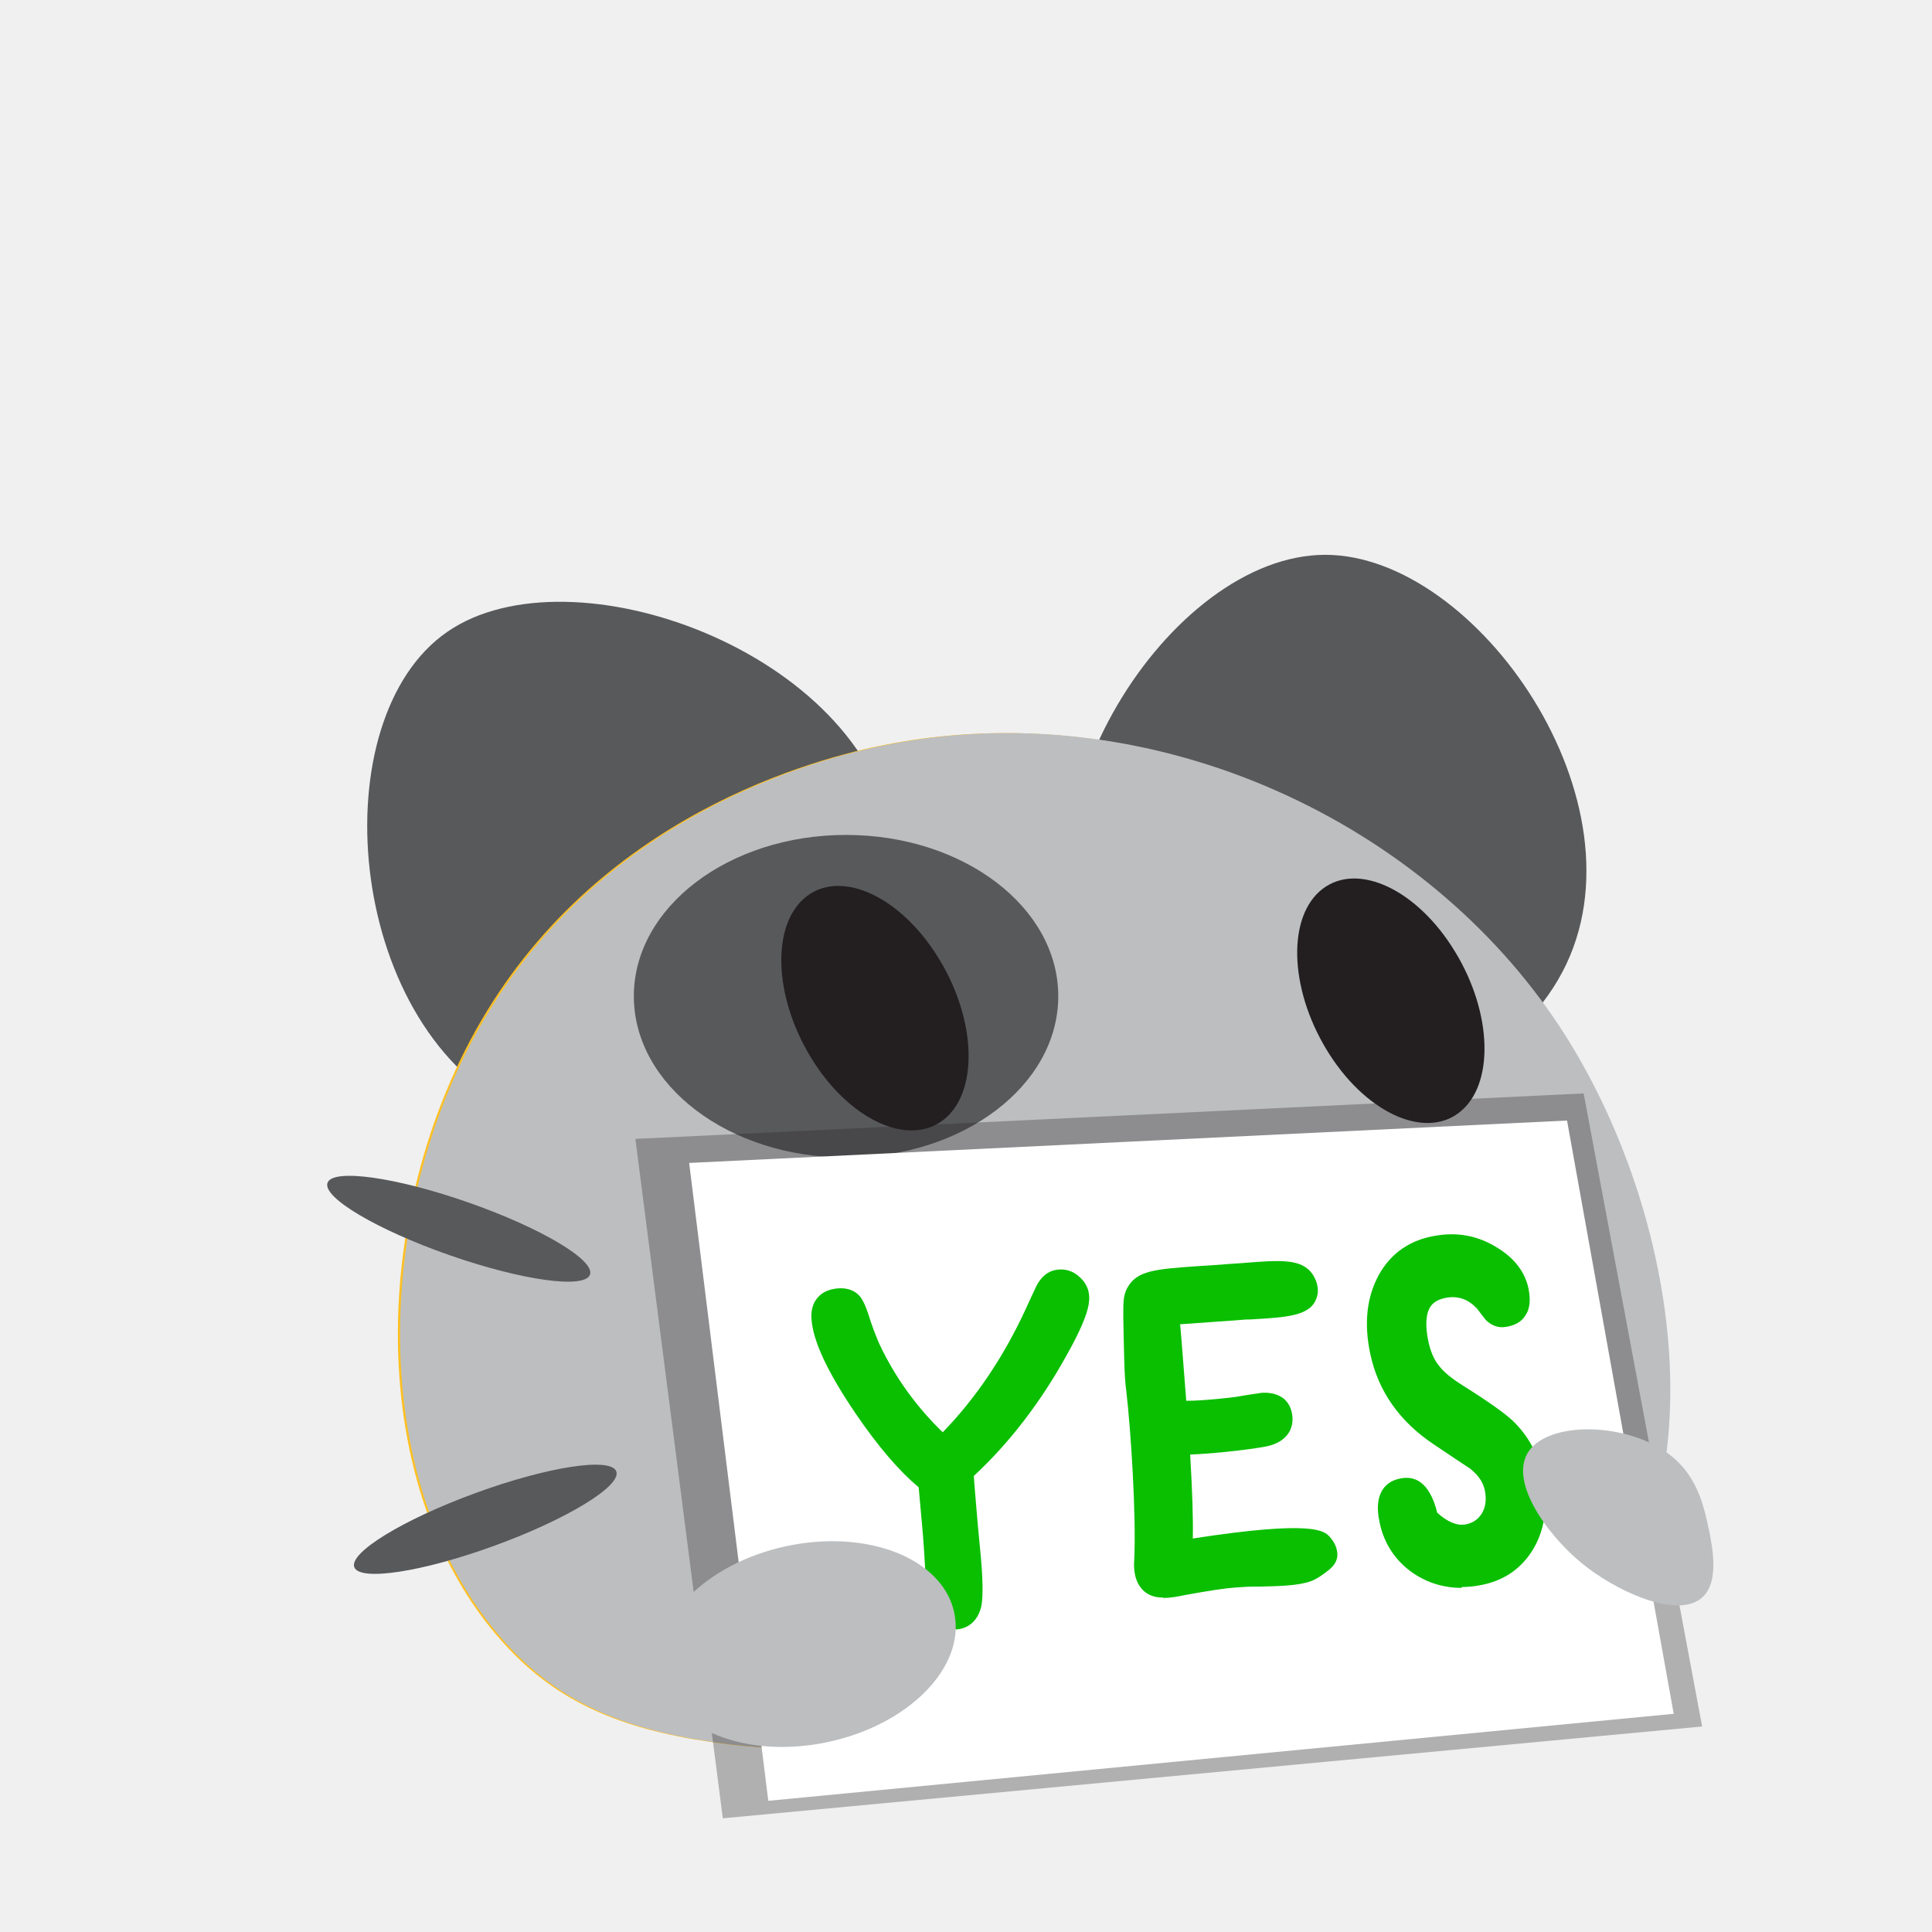
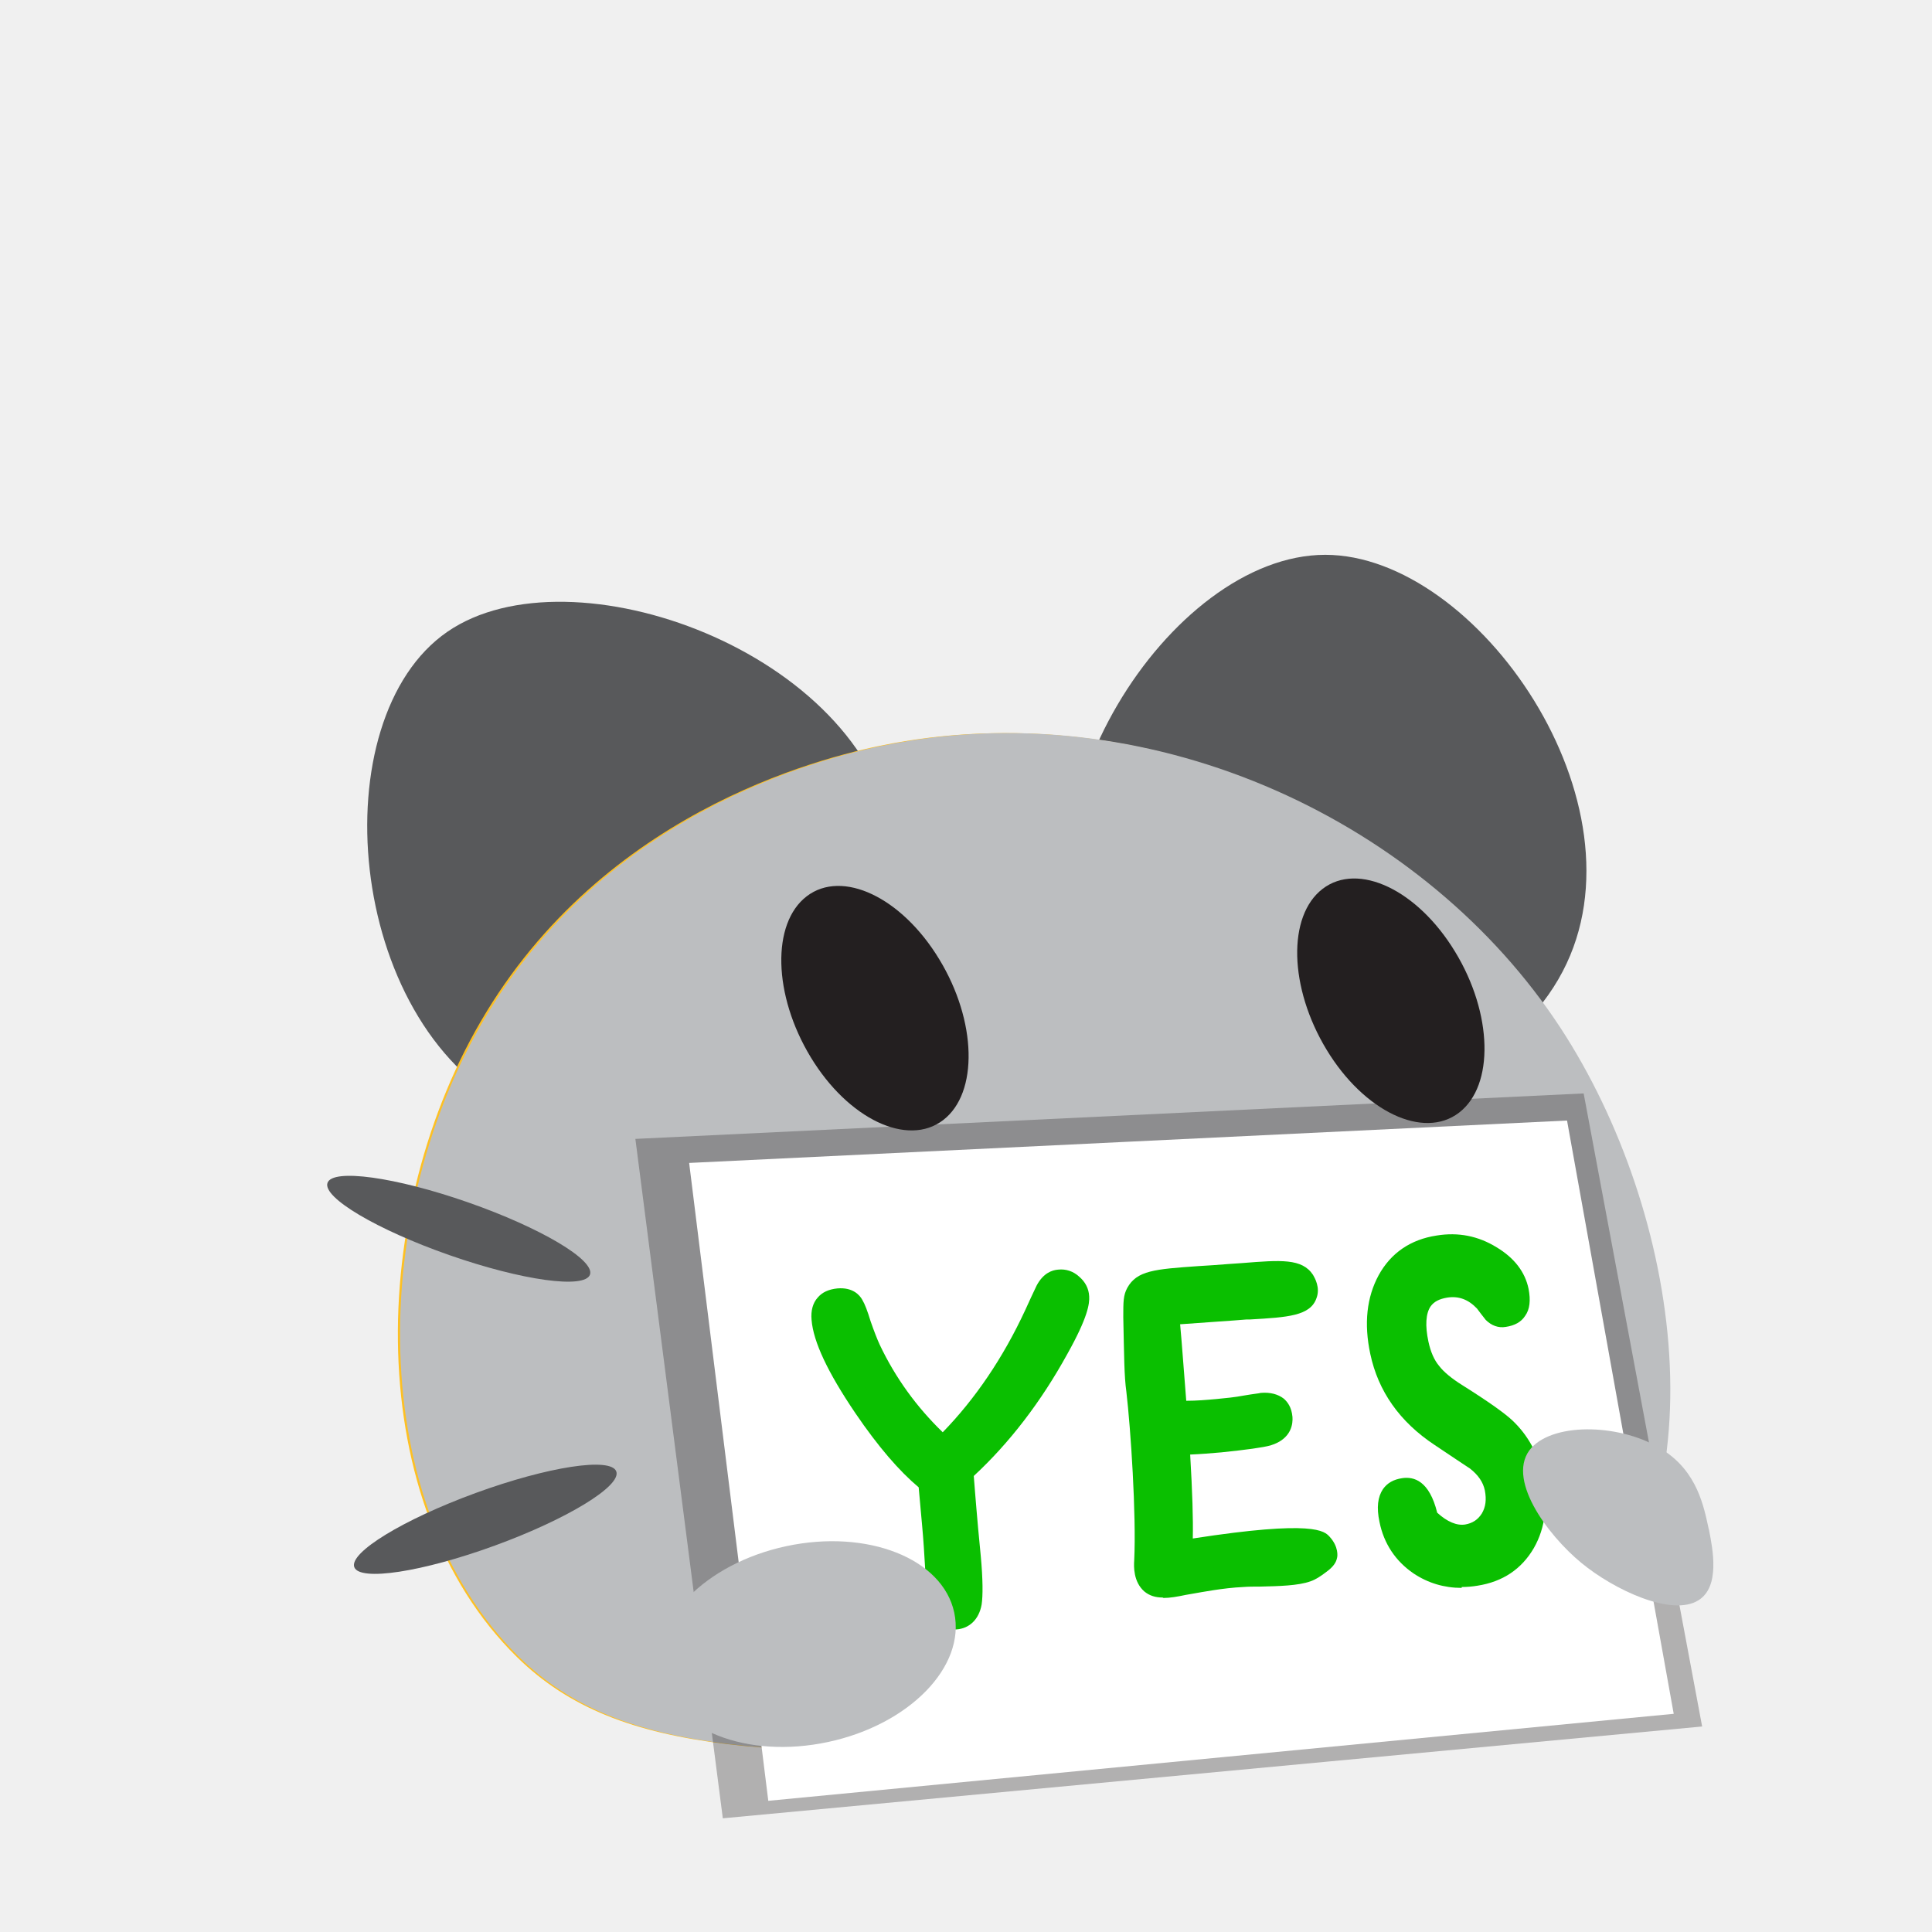
<svg xmlns="http://www.w3.org/2000/svg" width="256" height="256" viewBox="0 0 256 256" fill="none">
  <path d="M118.37 110.88C120.455 123.509 113.329 138.687 99.6 145.812C90.157 150.736 77.587 151.722 67.854 146.74C45.725 135.327 42.539 95.239 59.281 83.712C75.675 72.415 114.315 86.376 118.37 110.88Z" fill="#58595B" />
  <path d="M207.062 128.724C201.095 140.136 186.033 148.478 170.623 146.566C159.965 145.234 149.131 139.036 144.265 129.476C133.258 107.868 154.982 73.516 175.606 73.516C195.765 73.516 218.705 106.537 207.062 128.724Z" fill="#58595B" />
  <path d="M206.481 136.197C222.47 160.643 228.38 199.573 208.103 219.385C196.749 230.507 179.66 231.145 144.959 231.84C103.133 232.651 82.279 233.114 68.491 219.559C48.042 199.457 48.331 160.528 64.436 134.111C81.178 106.594 110.433 99.932 118.311 98.484C153.128 92.111 188.639 108.969 206.481 136.197Z" fill="#FDC023" />
  <path d="M206.772 136.197C222.76 160.643 228.67 199.573 208.394 219.385C197.039 230.507 179.949 231.145 145.249 231.84C103.424 232.651 82.569 233.114 68.781 219.559C48.332 199.457 48.621 160.528 64.726 134.111C81.468 106.594 110.723 99.932 118.601 98.484C153.417 92.111 188.929 108.969 206.772 136.197Z" fill="#BCBEC0" />
  <path d="M78.176 168.892C78.852 166.959 71.613 162.671 62.008 159.315C52.404 155.96 44.07 154.806 43.395 156.739C42.719 158.672 49.958 162.959 59.562 166.316C69.167 169.672 77.501 170.825 78.176 168.892Z" fill="#58595B" />
  <path d="M65.574 204.795C75.161 201.294 82.363 196.897 81.661 194.974C80.959 193.05 72.618 194.329 63.031 197.829C53.444 201.331 46.241 205.727 46.944 207.651C47.646 209.574 55.987 208.295 65.574 204.795Z" fill="#58595B" />
-   <path d="M112.106 153.374C127.635 153.374 140.225 143.807 140.225 132.003C140.225 120.201 127.635 110.633 112.106 110.633C96.576 110.633 83.987 120.201 83.987 132.003C83.987 143.807 96.576 153.374 112.106 153.374Z" fill="#58595B" />
  <path d="M192.81 126.116C197.792 134.285 198.023 143.843 193.331 147.434C188.639 151.027 180.76 147.318 175.779 139.093C170.796 130.866 170.564 121.365 175.257 117.774C179.949 114.183 187.828 117.89 192.81 126.116Z" fill="#231F20" />
  <path d="M124.451 127.101C129.434 135.269 129.666 144.827 124.973 148.418C120.28 152.011 112.402 148.302 107.42 140.077C102.438 131.851 102.206 122.35 106.899 118.758C111.591 115.167 119.47 118.874 124.451 127.101Z" fill="#231F20" />
  <g opacity="0.31">
    <path d="M221.427 225.64L98.789 237.169L88.13 154.155L207.003 148.477L221.427 225.64Z" fill="white" />
    <path d="M221.427 225.64L98.789 237.169L88.13 154.155L207.003 148.477L221.427 225.64Z" stroke="#231F20" stroke-width="1.2" stroke-miterlimit="10" />
    <path d="M221.427 225.64L98.789 237.169L88.13 154.155L207.003 148.477L221.427 225.64Z" stroke="#231F20" stroke-width="1.2" stroke-miterlimit="10" />
    <path d="M221.427 225.64L98.789 237.169L88.13 154.155L207.003 148.477L221.427 225.64Z" stroke="#231F20" stroke-width="1.2" stroke-miterlimit="10" />
    <path d="M95.777 240.934L84.191 150.91L209.842 144.885L225.542 228.768L95.777 240.934ZM92.069 157.456L101.86 233.403L217.373 222.57L204.164 152.127L92.069 157.514V157.456Z" fill="#231F20" />
  </g>
  <path d="M221.776 227.089C181.804 230.912 141.774 234.794 101.802 238.617C98.326 210.463 94.792 182.251 91.316 154.096C130.072 152.243 168.828 150.332 207.641 148.477C212.334 174.662 217.084 200.904 221.776 227.089Z" fill="white" />
  <path d="M142.932 171.941C143.048 173.041 142.121 175.358 140.266 178.776C136.734 185.265 132.504 190.651 127.58 195.112L127.812 197.951C127.928 199.284 128.044 200.847 128.217 202.701C128.391 204.555 128.507 205.771 128.564 206.293C128.796 209.305 128.855 211.333 128.68 212.376C128.449 213.708 127.753 214.403 126.595 214.519C125.205 214.634 124.394 213.534 124.221 211.159C124.221 211.043 124.162 210 124.046 207.972C123.93 205.946 123.815 204.034 123.641 202.121L123.178 196.329C120.628 194.301 117.732 190.999 114.545 186.423C111.07 181.324 109.216 177.443 108.984 174.778C108.869 173.156 109.505 172.288 111.07 172.172C111.997 172.114 112.634 172.345 113.039 172.983C113.271 173.388 113.619 174.258 114.025 175.532C114.488 176.922 114.951 178.022 115.299 178.834C117.674 183.816 120.918 188.161 124.973 191.752C129.84 187.06 133.895 181.209 137.197 174.142C137.66 173.099 138.181 171.998 138.703 170.955C139.166 170.144 139.687 169.738 140.325 169.681C140.962 169.622 141.541 169.797 142.063 170.26C142.585 170.724 142.874 171.244 142.932 171.882V171.941Z" fill="#0ABF00" />
  <path d="M126.422 215.966C125.263 215.966 123.121 215.387 122.773 211.275C122.773 211.159 122.715 210.058 122.599 208.03C122.483 206.06 122.367 204.091 122.194 202.237L121.73 197.081C119.181 194.938 116.4 191.752 113.329 187.233C109.681 181.845 107.769 177.79 107.537 174.894C107.421 173.677 107.711 172.635 108.348 171.939C108.927 171.244 109.797 170.838 110.955 170.722C112.982 170.549 113.909 171.592 114.257 172.23C114.605 172.809 114.953 173.736 115.357 175.067C115.821 176.4 116.227 177.443 116.574 178.195C118.66 182.599 121.499 186.48 124.916 189.782C129.203 185.379 132.911 179.934 135.865 173.561C136.329 172.519 136.849 171.418 137.371 170.318C138.24 168.696 139.398 168.29 140.21 168.232C141.253 168.116 142.237 168.464 142.991 169.159C143.802 169.854 144.265 170.722 144.322 171.765C144.381 172.75 144.149 174.547 141.426 179.412C137.951 185.727 133.78 191.172 129.029 195.575L129.203 197.776C129.319 199.109 129.435 200.673 129.608 202.526L129.956 206.176C130.246 209.304 130.246 211.448 130.072 212.607C129.724 214.576 128.45 215.793 126.712 215.909C126.653 215.909 126.538 215.909 126.422 215.909V215.966ZM111.36 173.677H111.187C110.897 173.677 110.665 173.793 110.549 173.852C110.492 173.967 110.376 174.199 110.433 174.72C110.608 177.095 112.403 180.745 115.763 185.669C118.833 190.129 121.614 193.374 124.047 195.285L124.568 195.691L125.09 202.121C125.263 204.032 125.379 205.945 125.495 207.972C125.611 209.883 125.669 210.927 125.669 211.1C125.669 211.738 125.958 213.013 126.48 213.128C126.769 213.128 127.059 213.128 127.234 212.143C127.35 211.564 127.407 210.058 127.118 206.466L126.769 202.874C126.596 201.02 126.48 199.398 126.364 198.067L126.19 195.864L125.379 195.169L126.596 194.011C131.404 189.724 135.575 184.337 138.993 178.08C141.426 173.677 141.542 172.345 141.542 172.055C141.542 171.765 141.426 171.592 141.194 171.418C140.963 171.244 140.731 171.186 140.499 171.186C140.326 171.186 140.094 171.533 139.979 171.708C139.514 172.693 139.051 173.736 138.53 174.836C135.17 182.02 130.941 188.102 126.017 192.852L125.032 193.779L124.047 192.911C119.876 189.145 116.459 184.684 114.026 179.528C113.62 178.717 113.156 177.559 112.634 176.053C112.114 174.488 111.823 173.909 111.708 173.736C111.708 173.677 111.476 173.677 111.36 173.677Z" fill="#0ABF00" />
  <path d="M174.851 207.045C174.851 207.045 173.867 207.798 173.056 208.087C171.144 208.783 167.205 208.609 164.54 208.725C161.701 208.841 158.631 209.479 157.588 209.652C155.096 210.115 153.59 210.579 152.606 209.71C151.679 208.899 151.737 207.392 151.795 206.755C152.084 200.673 151.332 189.144 150.694 184.162C150.462 182.134 150.405 179.528 150.289 174.314C150.289 172.519 150.289 171.997 150.637 171.36C151.737 169.332 154.401 169.621 163.034 168.926C168.827 168.463 171.723 168.058 172.824 169.68C172.881 169.796 173.461 170.607 173.172 171.476C172.65 172.982 169.696 173.098 165.177 173.387C162.975 173.503 159.384 173.735 154.865 174.141C155.097 176.864 155.444 181.15 155.907 187.117C157.82 187.117 159.616 187.001 161.354 186.827C162.569 186.711 163.845 186.595 165.119 186.363C166.394 186.132 167.089 186.074 167.205 186.016C168.827 185.9 169.696 186.479 169.812 187.87C169.928 188.971 169.29 189.666 167.957 190.072C167.03 190.361 164.945 190.651 161.701 190.883C159.905 191.056 158.051 191.172 156.139 191.23C156.604 198.124 156.72 202.874 156.545 205.365H157.472C160.252 204.843 173.635 202.758 175.141 204.438C175.952 205.307 175.778 205.944 175.778 205.944C175.778 206.118 175.662 206.408 174.909 206.987L174.851 207.045Z" fill="#0ABF00" />
  <path d="M154.054 211.68C153.127 211.68 152.316 211.448 151.621 210.869C150.173 209.594 150.231 207.566 150.289 206.755C150.578 200.731 149.826 189.319 149.247 184.395C148.956 182.31 148.956 179.703 148.841 174.547C148.841 172.461 148.841 171.65 149.362 170.665C150.637 168.348 153.011 168.174 158.746 167.769C159.963 167.71 161.354 167.594 162.918 167.479L164.597 167.363C169.696 166.958 172.534 166.726 173.982 168.927C174.214 169.332 174.968 170.608 174.446 171.998C173.635 174.372 170.623 174.547 165.64 174.836H165.177C163.207 175.01 160.195 175.183 156.372 175.473C156.604 177.906 156.835 181.324 157.183 185.611C158.573 185.611 159.905 185.495 161.179 185.379C162.396 185.263 163.613 185.148 164.829 184.916C166.162 184.684 166.914 184.627 167.03 184.568C168.306 184.452 169.348 184.743 170.101 185.322C170.564 185.727 171.144 186.422 171.259 187.755C171.318 188.566 171.202 190.651 168.363 191.52C167.32 191.81 165.177 192.1 161.817 192.447C160.484 192.563 159.094 192.679 157.704 192.736C157.994 197.661 158.11 201.31 158.051 203.859C174.156 201.368 175.489 202.875 176.184 203.627C177.401 204.96 177.226 206.235 177.169 206.408C177.053 207.046 176.647 207.625 175.779 208.263C175.025 208.842 174.33 209.305 173.635 209.537C172.013 210.116 169.464 210.174 166.973 210.232C166.162 210.232 165.408 210.232 164.713 210.289C162.107 210.405 159.152 210.985 158.11 211.159L157.124 211.332C156.024 211.564 155.039 211.738 154.17 211.738L154.054 211.68ZM169.29 169.97C168.131 169.97 166.625 170.086 164.829 170.26L163.091 170.376C161.469 170.492 160.079 170.608 158.862 170.665C153.881 171.013 152.316 171.128 151.795 172.055C151.621 172.345 151.621 172.577 151.621 174.315C151.737 179.587 151.795 182.077 152.027 184.048C152.664 189.088 153.417 200.731 153.127 206.871C153.127 207.277 153.07 208.32 153.475 208.668C153.822 208.958 154.982 208.668 156.372 208.436L157.24 208.263C158.515 208.031 161.585 207.451 164.424 207.277C165.119 207.277 165.93 207.277 166.799 207.277C168.827 207.277 171.318 207.219 172.534 206.755C172.94 206.582 173.403 206.351 173.924 205.944C173.924 205.944 174.098 205.771 174.157 205.713C174.157 205.655 174.04 205.54 173.982 205.481C173.403 205.192 169.058 204.96 157.646 206.755L154.923 206.987L155.039 205.308C155.214 202.932 155.039 198.24 154.633 191.405L154.517 189.899H156.024C157.878 189.783 159.732 189.667 161.528 189.493C165.408 189.145 166.914 188.856 167.494 188.682C168.363 188.391 168.363 188.16 168.363 187.986C168.363 187.755 168.306 187.58 168.247 187.523C168.19 187.523 167.9 187.349 167.32 187.407C167.205 187.407 166.51 187.523 165.293 187.696C163.961 187.928 162.686 188.044 161.412 188.16C159.616 188.334 157.82 188.391 155.85 188.45H154.46L154.344 187.117C153.881 181.209 153.533 176.922 153.301 174.199L153.186 172.75L154.633 172.635C159.21 172.287 162.744 172.055 164.945 171.882H165.408C168.016 171.708 171.259 171.535 171.665 170.897C171.665 170.897 171.665 170.608 171.491 170.433C171.259 170.028 170.448 169.913 169.233 169.913L169.29 169.97Z" fill="#0ABF00" />
  <path d="M201.443 171.068C201.906 173.212 201.211 174.429 199.415 174.718C198.777 174.833 198.256 174.602 197.734 174.138C197.387 173.675 196.982 173.212 196.634 172.748C195.128 171.184 193.506 170.547 191.651 170.836C188.466 171.358 187.308 173.733 188.234 178.077C188.523 179.584 189.103 180.859 189.914 181.843C190.609 182.712 191.71 183.581 193.216 184.566C196.634 186.71 198.777 188.273 199.705 189.143C201.616 190.938 202.833 193.14 203.412 195.805C204.107 199.28 203.76 202.235 202.369 204.668C200.979 207.101 198.719 208.607 195.707 209.07C192.694 209.534 190.32 209.013 188.06 207.507C185.916 206.058 184.585 204.03 184.005 201.366C183.426 198.701 184.121 197.252 186.032 196.905C187.655 196.673 188.814 198.006 189.45 200.961C191.131 202.64 192.811 203.335 194.433 203.046C195.765 202.814 196.75 202.177 197.445 201.077C198.082 199.975 198.256 198.644 197.966 197.195C197.677 195.862 196.923 194.704 195.591 193.661C195.591 193.661 193.97 192.561 190.84 190.474C186.497 187.578 183.831 183.812 182.847 179.178C182.036 175.413 182.383 172.169 183.831 169.562C185.28 166.956 187.597 165.391 190.725 164.869C193.274 164.464 195.707 164.928 197.85 166.26C199.936 167.535 201.152 169.098 201.558 171.01L201.443 171.068Z" fill="#0ABF00" />
  <path d="M193.679 210.404C191.362 210.404 189.219 209.766 187.308 208.492C184.932 206.87 183.368 204.553 182.788 201.657C182.383 199.745 182.557 198.355 183.252 197.312C183.831 196.501 184.642 196.038 185.8 195.863C187.365 195.632 189.393 196.211 190.436 200.44C191.767 201.657 193.042 202.178 194.143 202.004C195.128 201.83 195.823 201.367 196.344 200.556C196.866 199.686 196.982 198.702 196.75 197.485C196.518 196.385 195.881 195.458 194.781 194.589C194.781 194.589 192.926 193.372 190.088 191.461C185.453 188.39 182.615 184.335 181.572 179.411C180.703 175.355 181.109 171.88 182.672 168.984C184.294 166.029 186.902 164.234 190.377 163.712C193.216 163.248 195.881 163.77 198.313 165.276C200.632 166.667 202.079 168.52 202.543 170.78C202.833 172.286 202.717 173.502 202.079 174.371C201.558 175.182 200.689 175.646 199.53 175.82C198.545 175.993 197.618 175.646 196.866 174.892C196.402 174.313 196.055 173.849 195.707 173.386C194.549 172.17 193.273 171.707 191.767 171.938C190.725 172.112 190.03 172.459 189.566 173.097C188.929 174.024 188.814 175.646 189.277 177.789C189.566 179.121 190.03 180.222 190.725 181.033C191.304 181.786 192.347 182.655 193.738 183.525C197.329 185.783 199.415 187.289 200.4 188.216C202.427 190.128 203.817 192.619 204.396 195.458C205.15 199.166 204.802 202.409 203.238 205.132C201.616 207.913 199.124 209.593 195.765 210.114C195.07 210.23 194.374 210.288 193.679 210.288V210.404ZM186.322 198.064C186.322 198.064 186.206 198.064 186.148 198.064C185.453 198.18 185.221 198.47 185.164 198.586C184.874 199.05 184.816 199.918 185.048 201.135C185.511 203.511 186.727 205.248 188.639 206.523C190.609 207.855 192.868 208.319 195.417 207.913C198.082 207.507 199.994 206.232 201.268 204.09C202.543 201.83 202.833 199.223 202.195 196.038C201.674 193.604 200.573 191.634 198.835 190.012C198.024 189.201 195.881 187.695 192.521 185.551C190.899 184.509 189.74 183.525 188.929 182.539C188.003 181.438 187.365 179.991 187.017 178.31C186.438 175.471 186.611 173.329 187.655 171.822C188.466 170.664 189.682 169.91 191.362 169.679C193.621 169.331 195.649 170.085 197.387 171.938C197.85 172.518 198.198 172.981 198.604 173.444C198.777 173.56 198.951 173.618 199.183 173.56C199.704 173.502 199.994 173.329 200.168 173.097C200.4 172.749 200.457 172.112 200.284 171.301C199.935 169.679 198.893 168.404 197.098 167.303C195.128 166.087 193.042 165.681 190.725 166.087C187.944 166.551 185.975 167.882 184.7 170.201C183.368 172.575 183.078 175.53 183.831 179.005C184.758 183.35 187.192 186.826 191.362 189.549C194.838 191.808 195.881 192.504 196.228 192.793C197.734 194.01 198.661 195.4 199.009 197.022C199.356 198.759 199.183 200.381 198.372 201.714C197.561 203.104 196.228 204.031 194.549 204.263C192.578 204.611 190.551 203.742 188.582 201.83L188.35 201.598V201.251C187.944 199.802 187.308 198.064 186.322 198.064Z" fill="#0ABF00" />
  <path d="M109.737 230.821C120.499 228.514 127.977 220.836 126.442 213.673C124.906 206.509 114.937 202.571 104.176 204.878C93.414 207.185 85.935 214.863 87.471 222.028C89.007 229.191 98.976 233.128 109.737 230.821Z" fill="#BCBEC0" />
  <path d="M226.41 202.529C226.989 205.366 227.916 210.233 225.078 212.028C221.544 214.288 213.84 210.638 209.552 207.104C205.034 203.397 199.357 195.75 202.949 191.811C206.135 188.393 215.056 188.683 220.386 192.158C224.904 195.055 225.773 199.631 226.41 202.586V202.529Z" fill="#BCBEC0" />
</svg>
